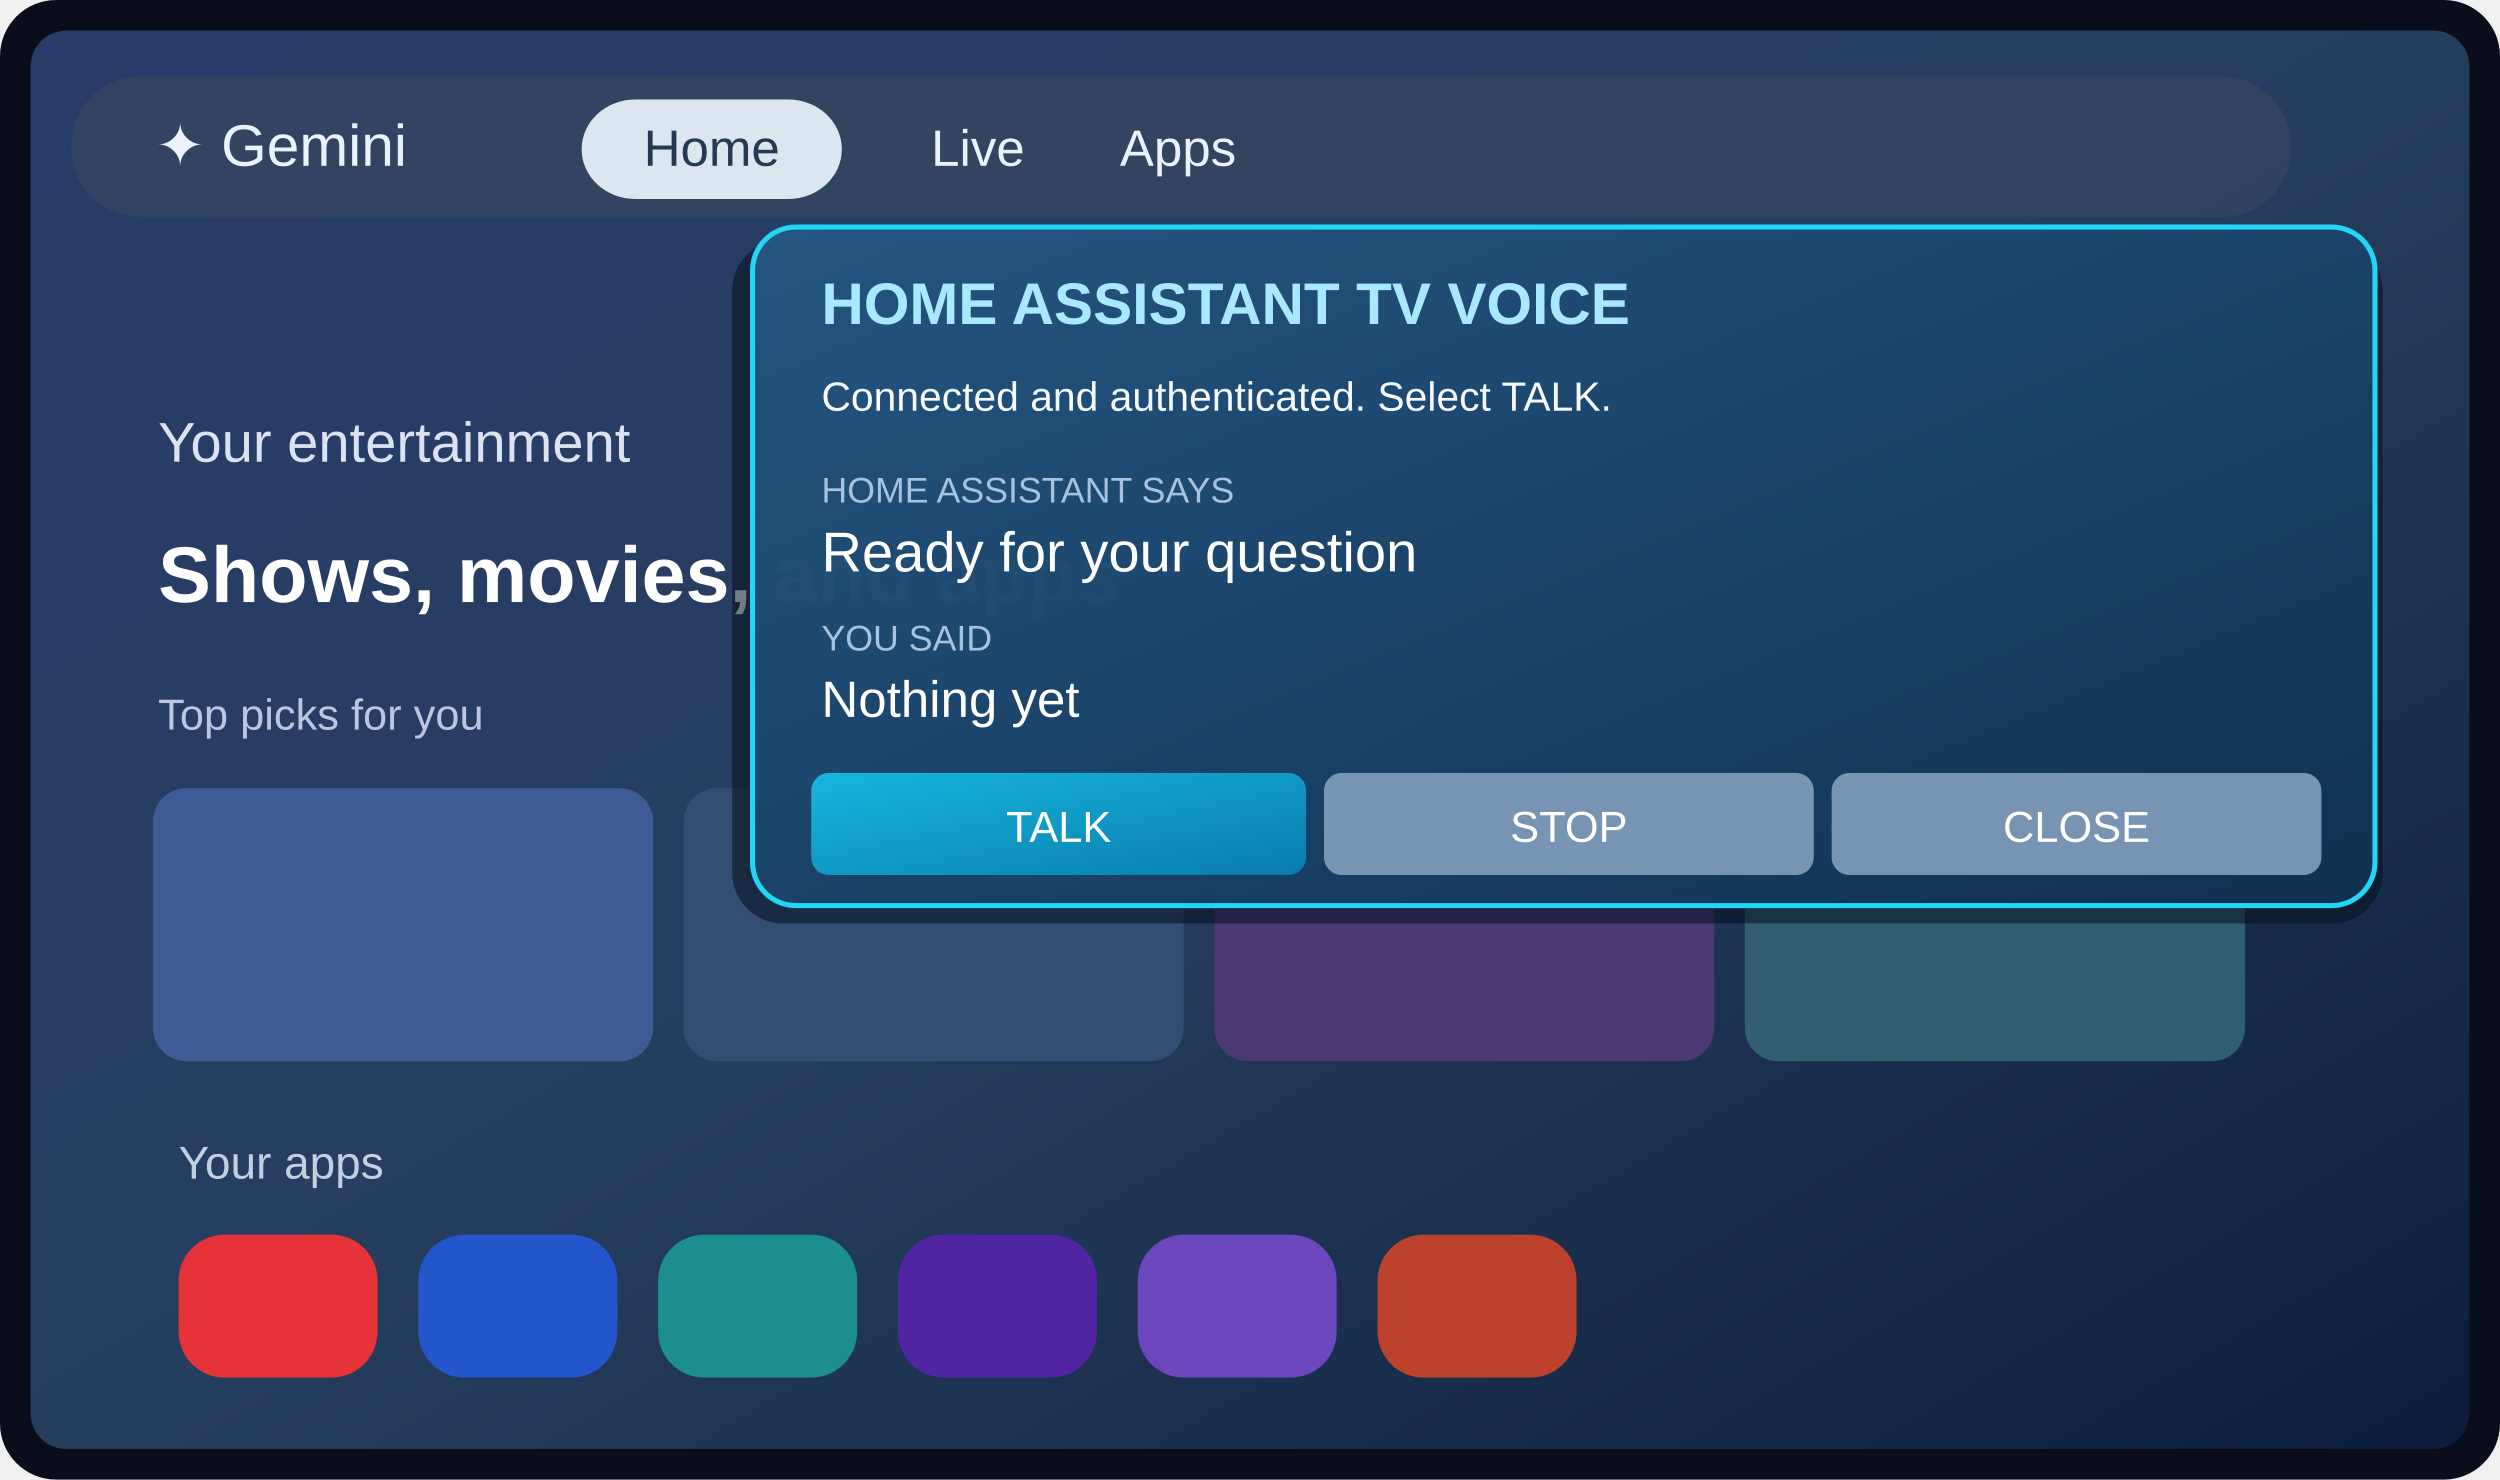
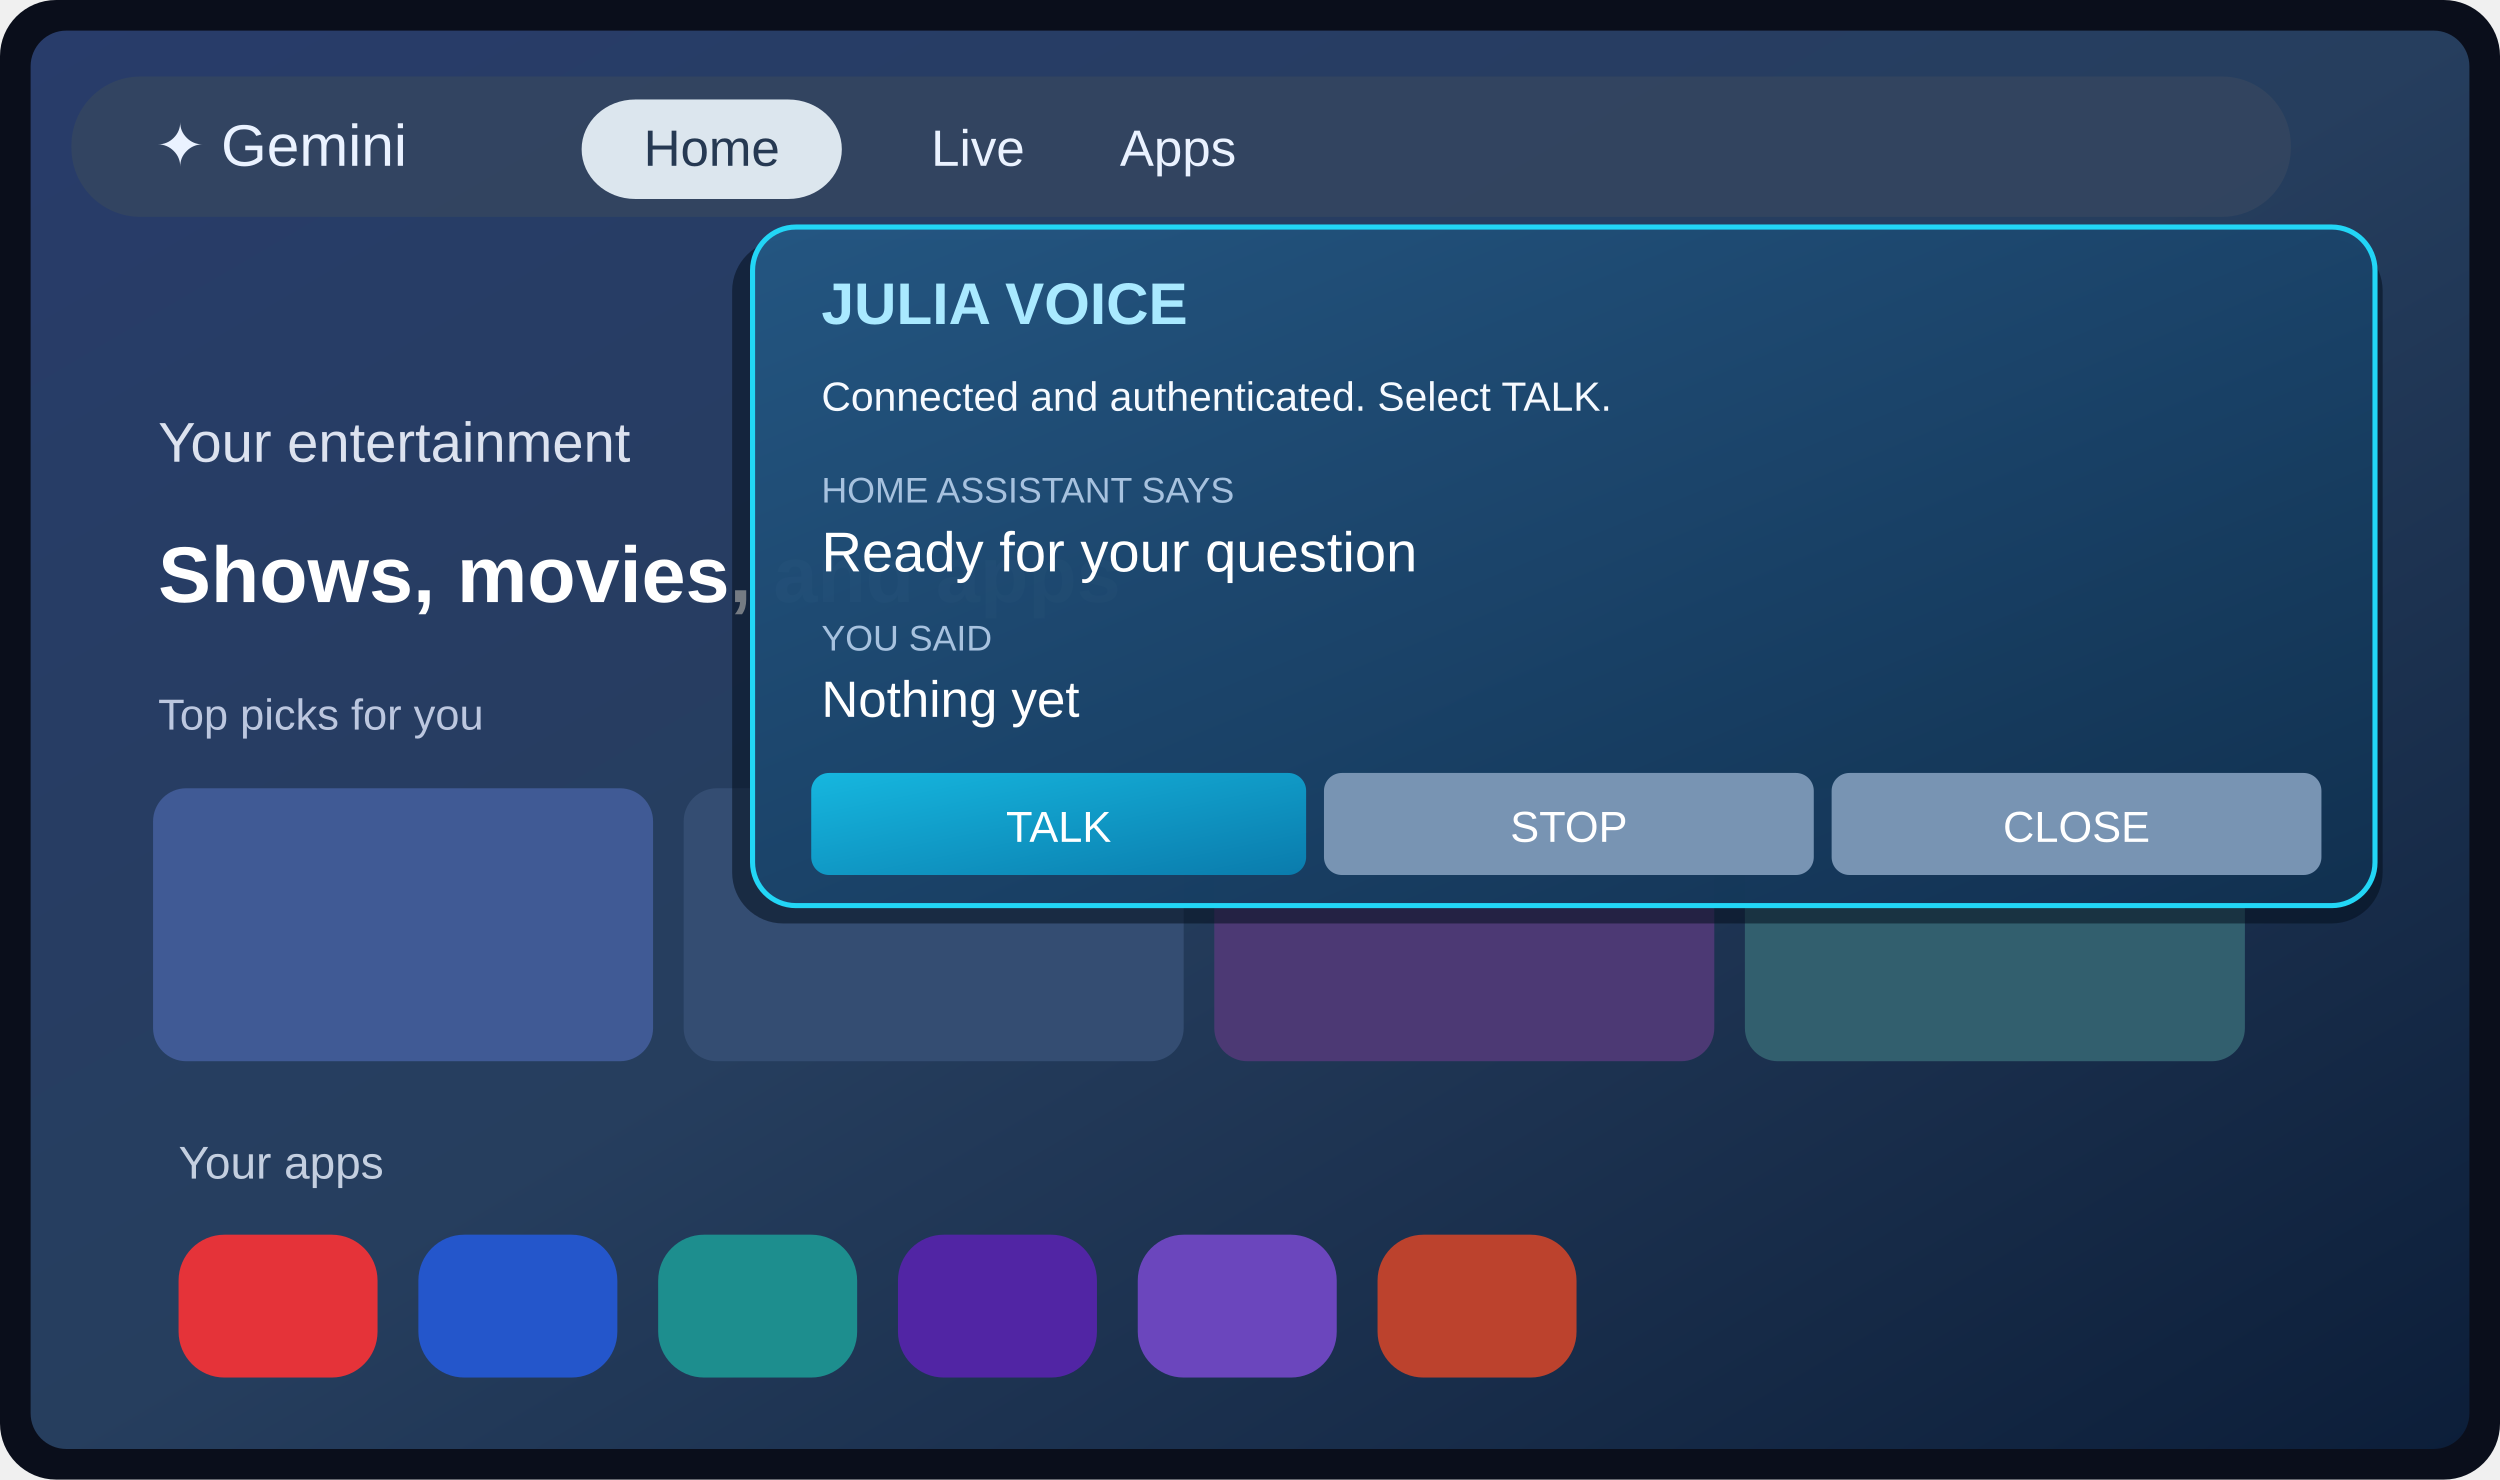
<svg xmlns="http://www.w3.org/2000/svg" viewBox="0 0 980 580" role="img" aria-labelledby="title desc">
  <defs>
    <linearGradient id="wall" x1="0" y1="0" x2="1" y2="1">
      <stop stop-color="#283c6a" />
      <stop offset=".5" stop-color="#263e5e" />
      <stop offset="1" stop-color="#0c1e39" />
    </linearGradient>
    <linearGradient id="overlay" x1="0" y1="0" x2="1" y2="1">
      <stop stop-color="#245884" stop-opacity=".96" />
      <stop offset="1" stop-color="#113050" stop-opacity=".98" />
    </linearGradient>
    <linearGradient id="talk" x1="0" y1="0" x2="1" y2="1">
      <stop stop-color="#16b7df" />
      <stop offset="1" stop-color="#0a7bac" />
    </linearGradient>
  </defs>
  <rect width="980" height="580" rx="22" fill="#0a0e1b" />
  <rect x="12" y="12" width="956" height="556" rx="14" fill="url(#wall)" />
  <rect x="28" y="30" width="870" height="55" rx="27" fill="#35465f" fill-opacity=".8" />
  <text x="61" y="65" fill="#eaf2ff" font-family="Arial, sans-serif" font-size="23">✦ Gemini</text>
  <rect x="228" y="39" width="102" height="39" rx="21" fill="#dce6ee" />
  <text x="279" y="65" text-anchor="middle" fill="#263952" font-family="Arial, sans-serif" font-size="20">Home</text>
  <text x="365" y="65" fill="#eaf2ff" font-family="Arial, sans-serif" font-size="20">Live</text>
  <text x="439" y="65" fill="#eaf2ff" font-family="Arial, sans-serif" font-size="20">Apps</text>
  <text x="62" y="181" fill="#dce2ef" font-family="Arial, sans-serif" font-size="22">Your entertainment</text>
  <text x="62" y="236" fill="#ffffff" font-family="Arial, sans-serif" font-size="31" font-weight="700">Shows, movies, and apps</text>
  <text x="62" y="286" fill="#bcc7df" font-family="Arial, sans-serif" font-size="17">Top picks for you</text>
  <rect x="60" y="309" width="196" height="107" rx="13" fill="#405a95" />
  <rect x="268" y="309" width="196" height="107" rx="13" fill="#344d72" />
  <rect x="476" y="309" width="196" height="107" rx="13" fill="#4c3974" />
  <rect x="684" y="309" width="196" height="107" rx="13" fill="#325f6e" />
  <text x="70" y="462" fill="#c4cfe0" font-family="Arial, sans-serif" font-size="18">Your apps</text>
  <rect x="70" y="484" width="78" height="56" rx="18" fill="#e53339" />
  <rect x="164" y="484" width="78" height="56" rx="18" fill="#2456cb" />
  <rect x="258" y="484" width="78" height="56" rx="18" fill="#1d8e8e" />
  <rect x="352" y="484" width="78" height="56" rx="18" fill="#5125a4" />
  <rect x="446" y="484" width="78" height="56" rx="18" fill="#6b46bd" />
  <rect x="540" y="484" width="78" height="56" rx="18" fill="#bc422d" />
  <rect x="287" y="94" width="647" height="268" rx="20" fill="#050f1d" fill-opacity=".55" />
  <rect x="295" y="89" width="636" height="266" rx="17" fill="url(#overlay)" stroke="#22d6f6" stroke-width="2" />
-   <text x="322" y="127" fill="#a9e9ff" font-family="Arial, sans-serif" font-size="23" font-weight="700">HOME ASSISTANT TV VOICE</text>
+   <text x="322" y="127" fill="#a9e9ff" font-family="Arial, sans-serif" font-size="23" font-weight="700">JULIA VOICE</text>
  <text x="322" y="161" fill="#f6faff" font-family="Arial, sans-serif" font-size="16">Connected and authenticated. Select TALK.</text>
  <text x="322" y="197" fill="#a7c2df" font-family="Arial, sans-serif" font-size="14">HOME ASSISTANT SAYS</text>
  <text x="322" y="224" fill="#fff" font-family="Arial, sans-serif" font-size="22">Ready for your question</text>
  <text x="322" y="255" fill="#a7c2df" font-family="Arial, sans-serif" font-size="14">YOU SAID</text>
  <text x="322" y="281" fill="#fff" font-family="Arial, sans-serif" font-size="20">Nothing yet</text>
  <rect x="318" y="303" width="194" height="40" rx="7" fill="url(#talk)" />
  <rect x="519" y="303" width="192" height="40" rx="7" fill="#7894b3" />
  <rect x="718" y="303" width="192" height="40" rx="7" fill="#7894b3" />
  <text x="415" y="330" fill="#ffffff" text-anchor="middle" font-family="Arial, sans-serif" font-size="17">TALK</text>
  <text x="615" y="330" fill="#ffffff" text-anchor="middle" font-family="Arial, sans-serif" font-size="17">STOP</text>
  <text x="814" y="330" fill="#ffffff" text-anchor="middle" font-family="Arial, sans-serif" font-size="17">CLOSE</text>
</svg>
